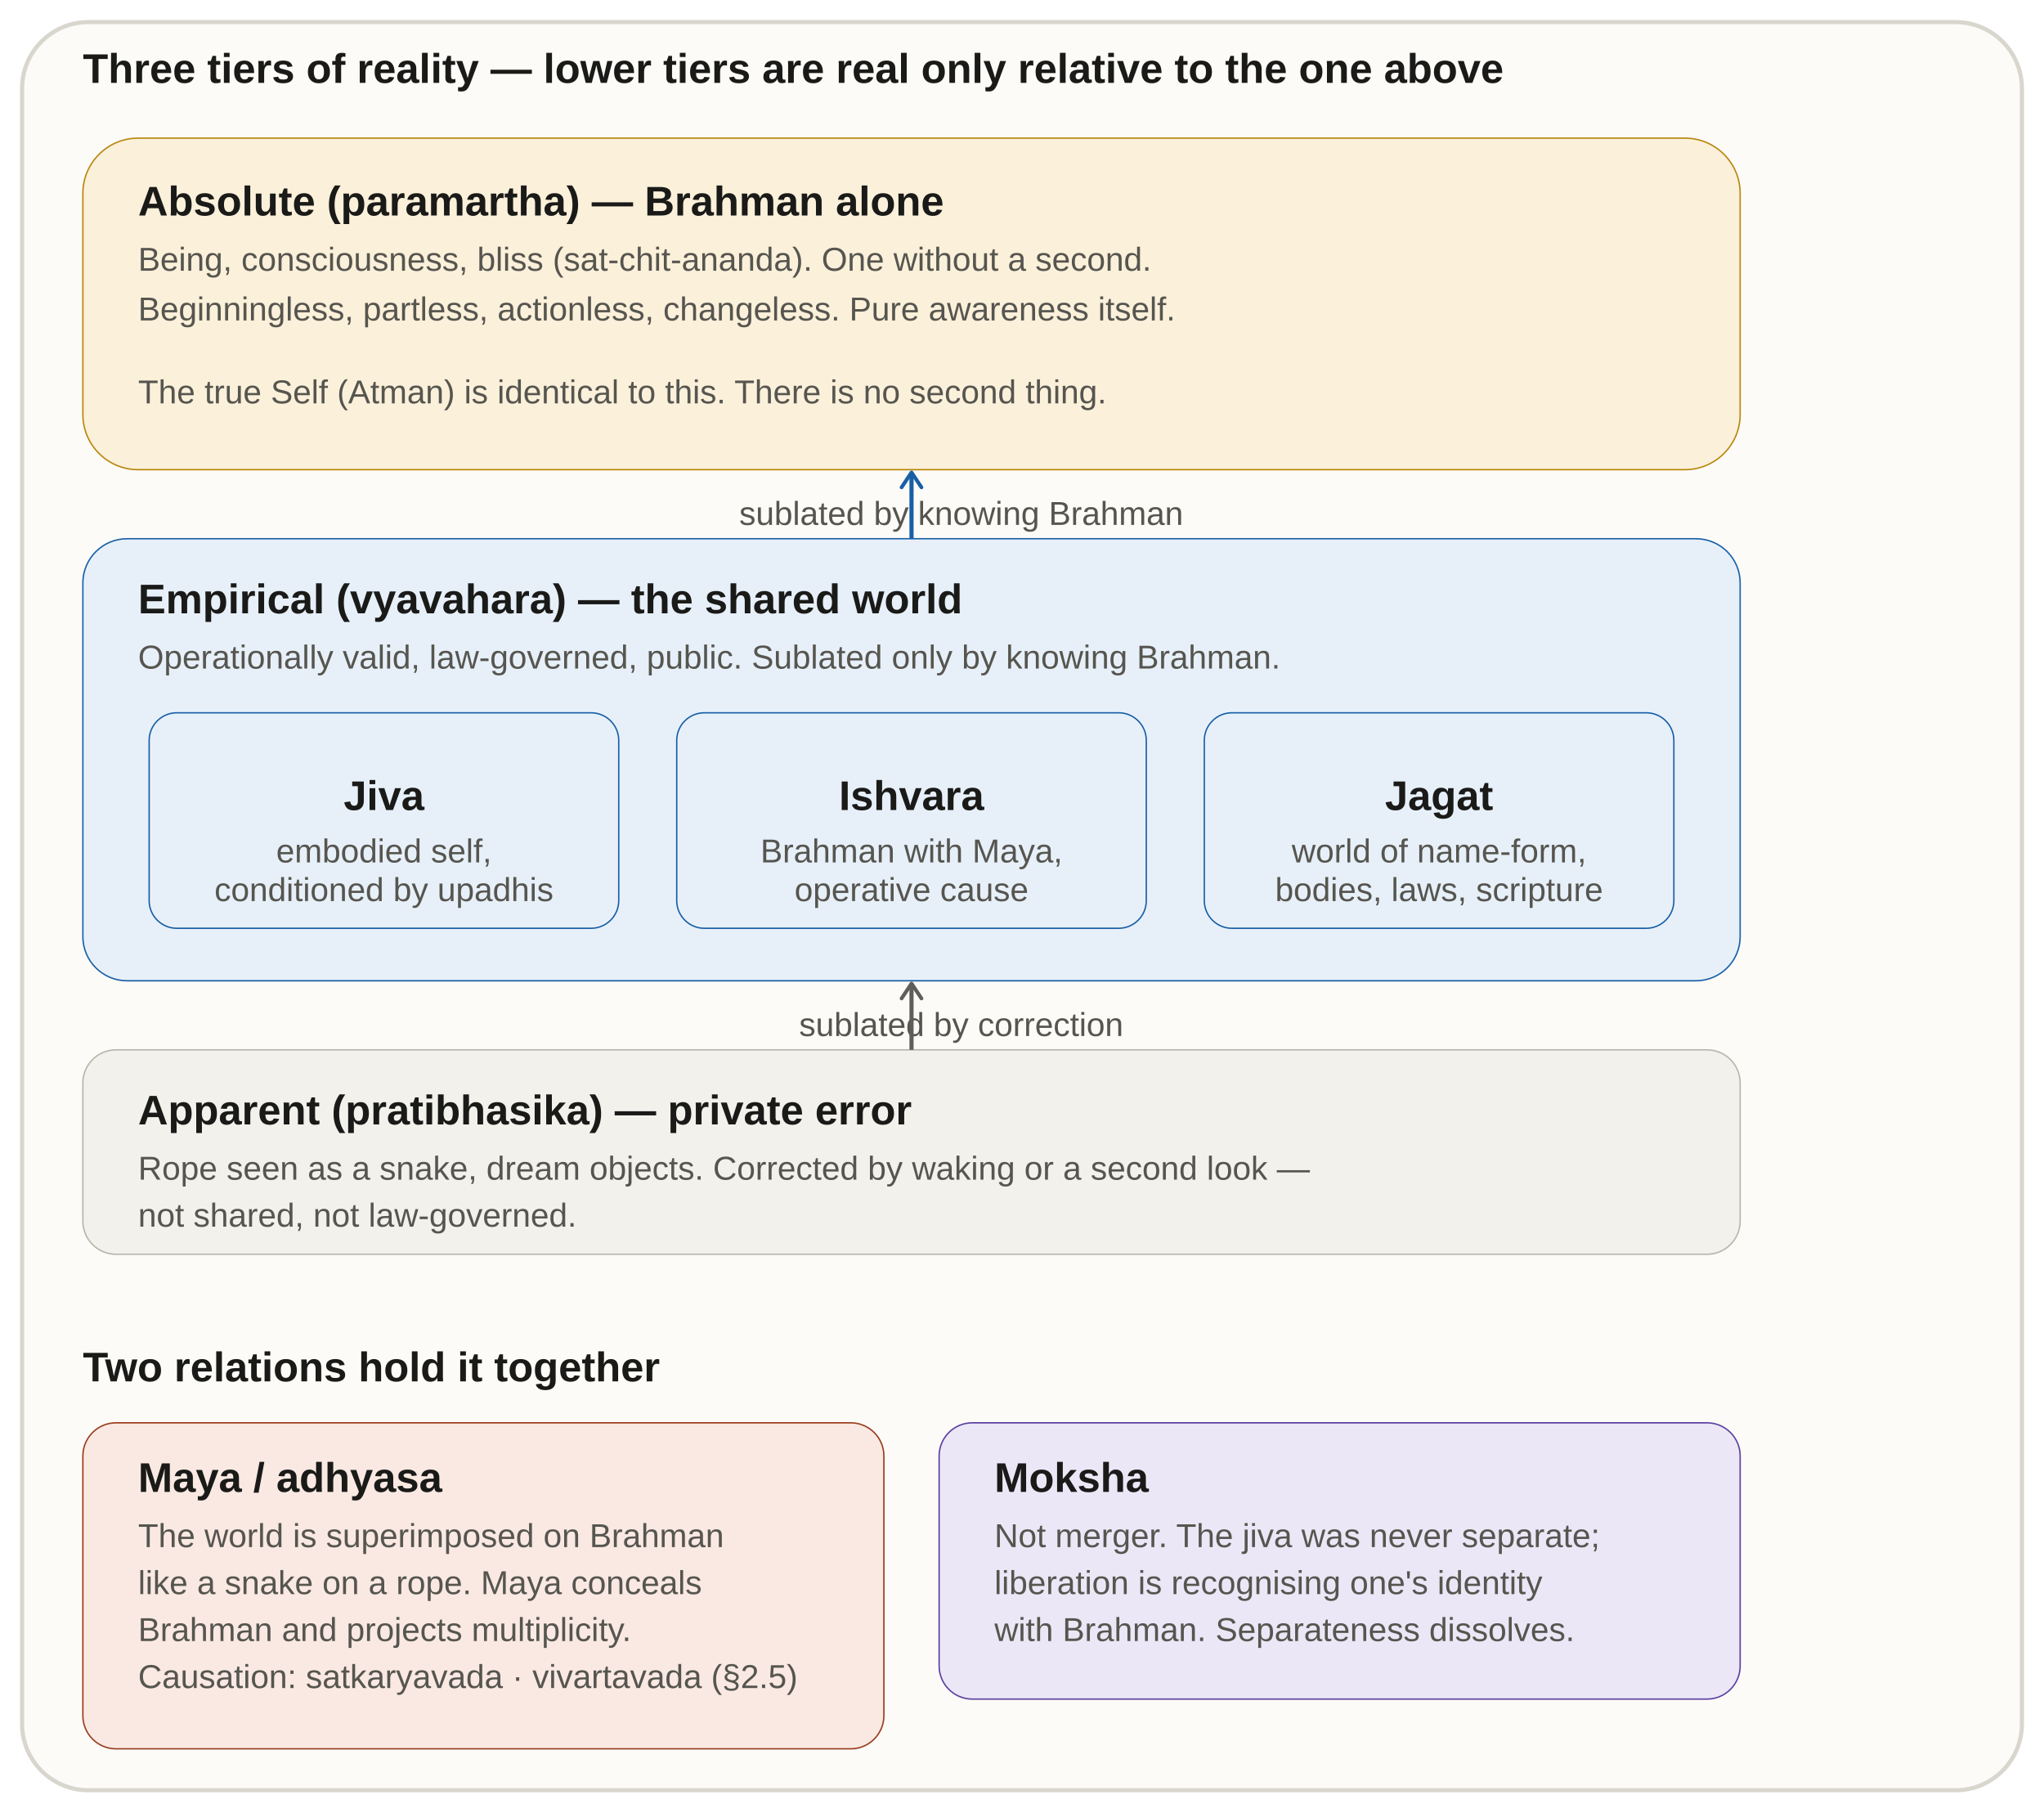
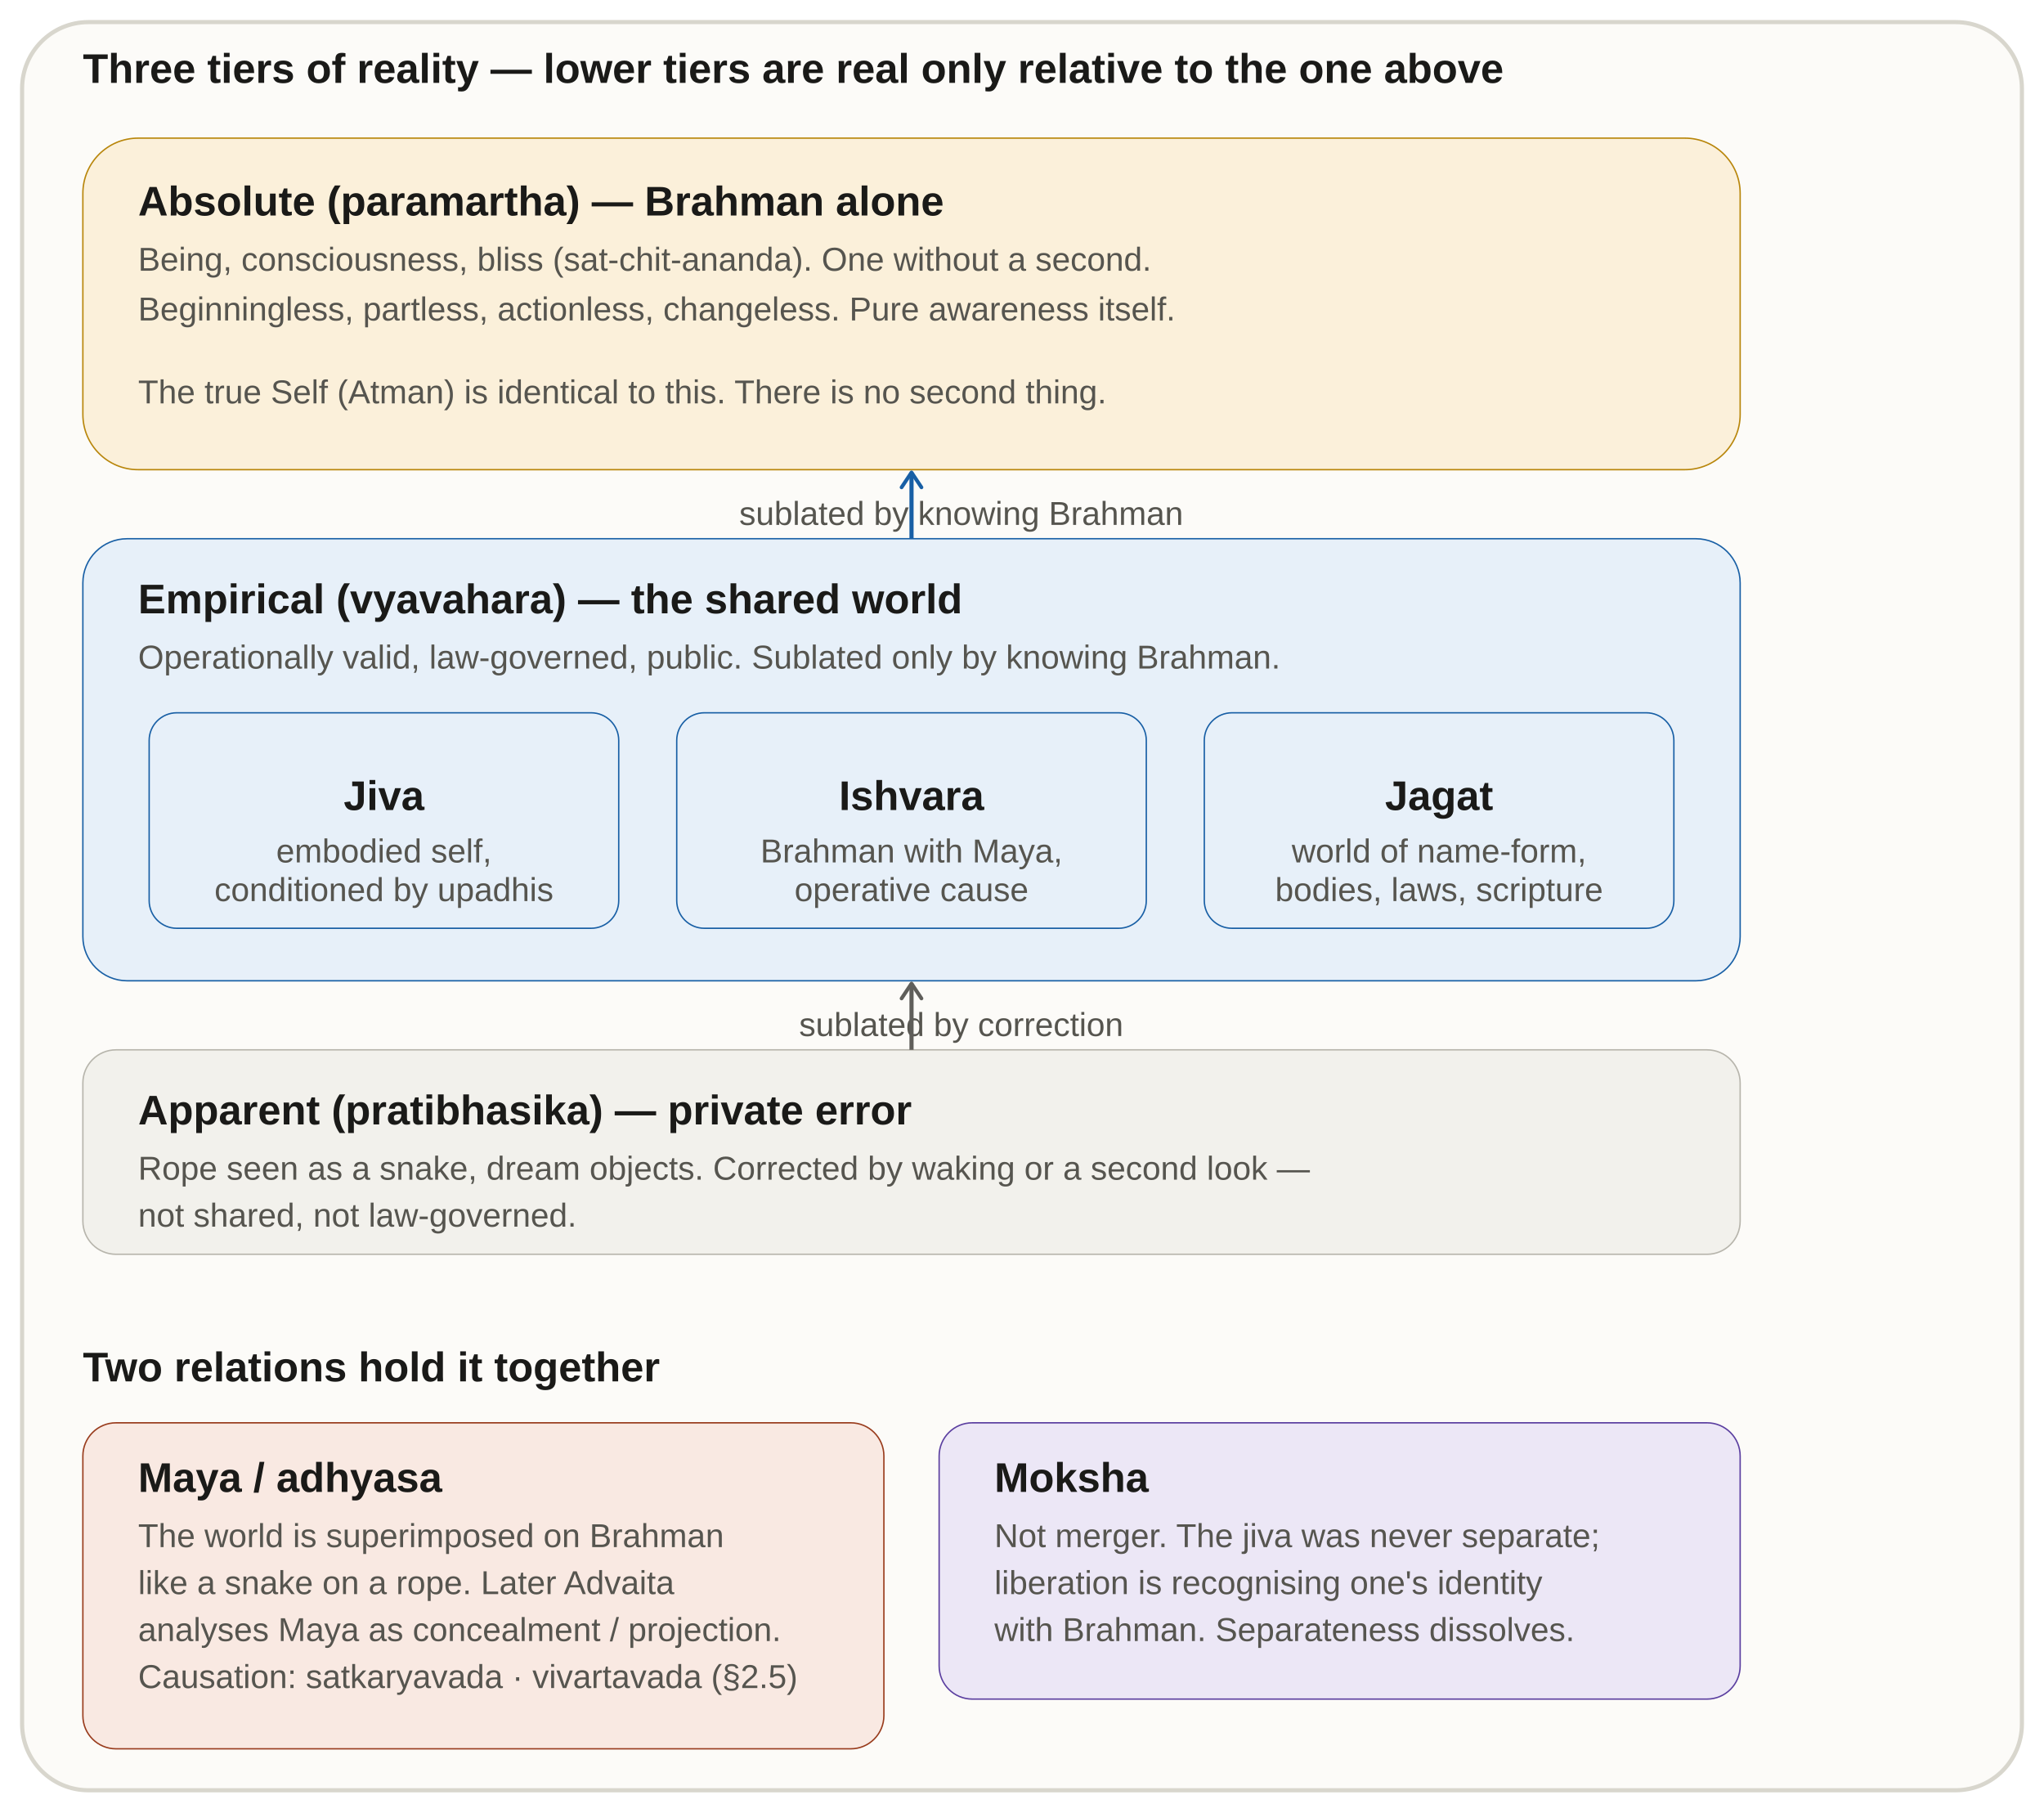
<svg xmlns="http://www.w3.org/2000/svg" width="740" height="656" viewBox="0 0 740 656" role="img">
  <style>
  .th { font-family: 'Helvetica Neue', Arial, sans-serif; font-weight: 600; font-size: 15px; fill: #1A1A18; }
  .ts { font-family: 'Helvetica Neue', Arial, sans-serif; font-weight: 400; font-size: 12px; fill: #56554F; }

  .title   { font-family: 'Helvetica Neue', Arial, sans-serif; font-weight: 700; font-size: 20px; fill: #1A1A18; }
  .caption { font-family: 'Helvetica Neue', Arial, sans-serif; font-weight: 400; font-size: 12px; font-style: italic; fill: #6B6A63; }

  .frame { fill: #FCFBF8; stroke: #D8D6CD; stroke-width: 1.5; }

  .c-gray   rect { fill: #F2F1EC; stroke: #B7B5AC; }
  .c-amber  rect { fill: #FBF0DA; stroke: #B8860B; }
  .c-blue   rect { fill: #E7F0F9; stroke: #185FA5; }
  .c-purple rect { fill: #ECE7F6; stroke: #5B3FA0; }
  .c-coral  rect { fill: #F9E9E2; stroke: #993C1D; }

  .arr { stroke: #56554F; stroke-width: 1.5; fill: none; }
  .arr-blue { stroke: #185FA5; stroke-width: 1.5; fill: none; }
  .arr-muted { stroke: #5F5E5A; stroke-width: 1.5; fill: none; }

  @media (prefers-color-scheme: dark) {
    .th { fill: #f5f1ec; }
    .ts { fill: #aca194; }
    .title { fill: #f5f1ec; }
    .caption { fill: #aca194; }
    .frame { fill: #1a1815; stroke: #423b33; }
    .c-gray   rect { fill: #26231e; stroke: #6f655a; }
    .c-amber  rect { fill: #2a2418; stroke: #c9a227; }
    .c-blue   rect { fill: #1a2430; stroke: #4a7a9b; }
    .c-purple rect { fill: #241e33; stroke: #7c6bc4; }
    .c-coral  rect { fill: #2a1e1a; stroke: #c4785a; }
    .c-teal   rect { fill: #1a2e22; stroke: #4a8a6a; }
    .arr { stroke: #aca194; }
    .arr-blue { stroke: #7ebbed; }
    .arr-muted { stroke: #6f655a; }
  }

</style>
  <defs>
    <marker id="arrow" viewBox="0 0 10 10" refX="8" refY="5" markerWidth="6" markerHeight="6" orient="auto-start-reverse">
      <path d="M2 1L8 5L2 9" fill="none" stroke="context-stroke" stroke-width="1.5" stroke-linecap="round" stroke-linejoin="round" />
    </marker>
  </defs>
  <rect class="frame" x="8" y="8" width="724" height="640" rx="24" />
  <g transform="translate(-10,0)">
    <text class="th" x="40" y="30">Three tiers of reality — lower tiers are real only relative to the one above</text>
    <g class="c-amber">
      <rect x="40" y="50" width="600" height="120" rx="20" stroke-width="0.5" />
      <text class="th" x="60" y="78">Absolute (paramartha) — Brahman alone</text>
      <text class="ts" x="60" y="98">Being, consciousness, bliss (sat-chit-ananda). One without a second.</text>
      <text class="ts" x="60" y="116">Beginningless, partless, actionless, changeless. Pure awareness itself.</text>
      <text class="ts" x="60" y="146">The true Self (Atman) is identical to this. There is no second thing.</text>
    </g>
    <g class="c-blue">
      <rect x="40" y="195" width="600" height="160" rx="16" stroke-width="0.5" />
      <text class="th" x="60" y="222">Empirical (vyavahara) — the shared world</text>
      <text class="ts" x="60" y="242">Operationally valid, law-governed, public. Sublated only by knowing Brahman.</text>
    </g>
    <g class="c-blue">
      <rect x="64" y="258" width="170" height="78" rx="10" stroke-width="0.5" />
      <text class="th" x="149" y="288" text-anchor="middle" dominant-baseline="central">Jiva</text>
      <text class="ts" x="149" y="308" text-anchor="middle" dominant-baseline="central">embodied self,</text>
      <text class="ts" x="149" y="322" text-anchor="middle" dominant-baseline="central">conditioned by upadhis</text>
    </g>
    <g class="c-blue">
      <rect x="255" y="258" width="170" height="78" rx="10" stroke-width="0.5" />
      <text class="th" x="340" y="288" text-anchor="middle" dominant-baseline="central">Ishvara</text>
      <text class="ts" x="340" y="308" text-anchor="middle" dominant-baseline="central">Brahman with Maya,</text>
      <text class="ts" x="340" y="322" text-anchor="middle" dominant-baseline="central">operative cause</text>
    </g>
    <g class="c-blue">
      <rect x="446" y="258" width="170" height="78" rx="10" stroke-width="0.5" />
      <text class="th" x="531" y="288" text-anchor="middle" dominant-baseline="central">Jagat</text>
      <text class="ts" x="531" y="308" text-anchor="middle" dominant-baseline="central">world of name-form,</text>
      <text class="ts" x="531" y="322" text-anchor="middle" dominant-baseline="central">bodies, laws, scripture</text>
    </g>
    <g class="c-gray">
      <rect x="40" y="380" width="600" height="74" rx="12" stroke-width="0.5" />
      <text class="th" x="60" y="407">Apparent (pratibhasika) — private error</text>
      <text class="ts" x="60" y="427">Rope seen as a snake, dream objects. Corrected by waking or a second look —</text>
      <text class="ts" x="60" y="444">not shared, not law-governed.</text>
    </g>
    <text class="ts" x="358" y="190" text-anchor="middle">sublated by knowing Brahman</text>
    <line x1="340" y1="195" x2="340" y2="171" class="arr-blue" marker-end="url(#arrow)" />
    <text class="ts" x="358" y="375" text-anchor="middle">sublated by correction</text>
    <line x1="340" y1="380" x2="340" y2="356" class="arr-muted" marker-end="url(#arrow)" />
    <text class="th" x="40" y="500">Two relations hold it together</text>
    <g class="c-coral">
      <rect x="40" y="515" width="290" height="118" rx="12" stroke-width="0.5" />
      <text class="th" x="60" y="540">Maya / adhyasa</text>
      <text class="ts" x="60" y="560">The world is superimposed on Brahman</text>
-       <text class="ts" x="60" y="577">like a snake on a rope. Maya conceals</text>
-       <text class="ts" x="60" y="594">Brahman and projects multiplicity.</text>
+       <text class="ts" x="60" y="577">like a snake on a rope. Later Advaita</text>
+       <text class="ts" x="60" y="594">analyses Maya as concealment / projection.</text>
      <text class="ts" x="60" y="611">Causation: satkaryavada · vivartavada (§2.5)</text>
    </g>
    <g class="c-purple">
      <rect x="350" y="515" width="290" height="100" rx="12" stroke-width="0.5" />
      <text class="th" x="370" y="540">Moksha</text>
      <text class="ts" x="370" y="560">Not merger. The jiva was never separate;</text>
      <text class="ts" x="370" y="577">liberation is recognising one's identity</text>
      <text class="ts" x="370" y="594">with Brahman. Separateness dissolves.</text>
    </g>
  </g>
</svg>
